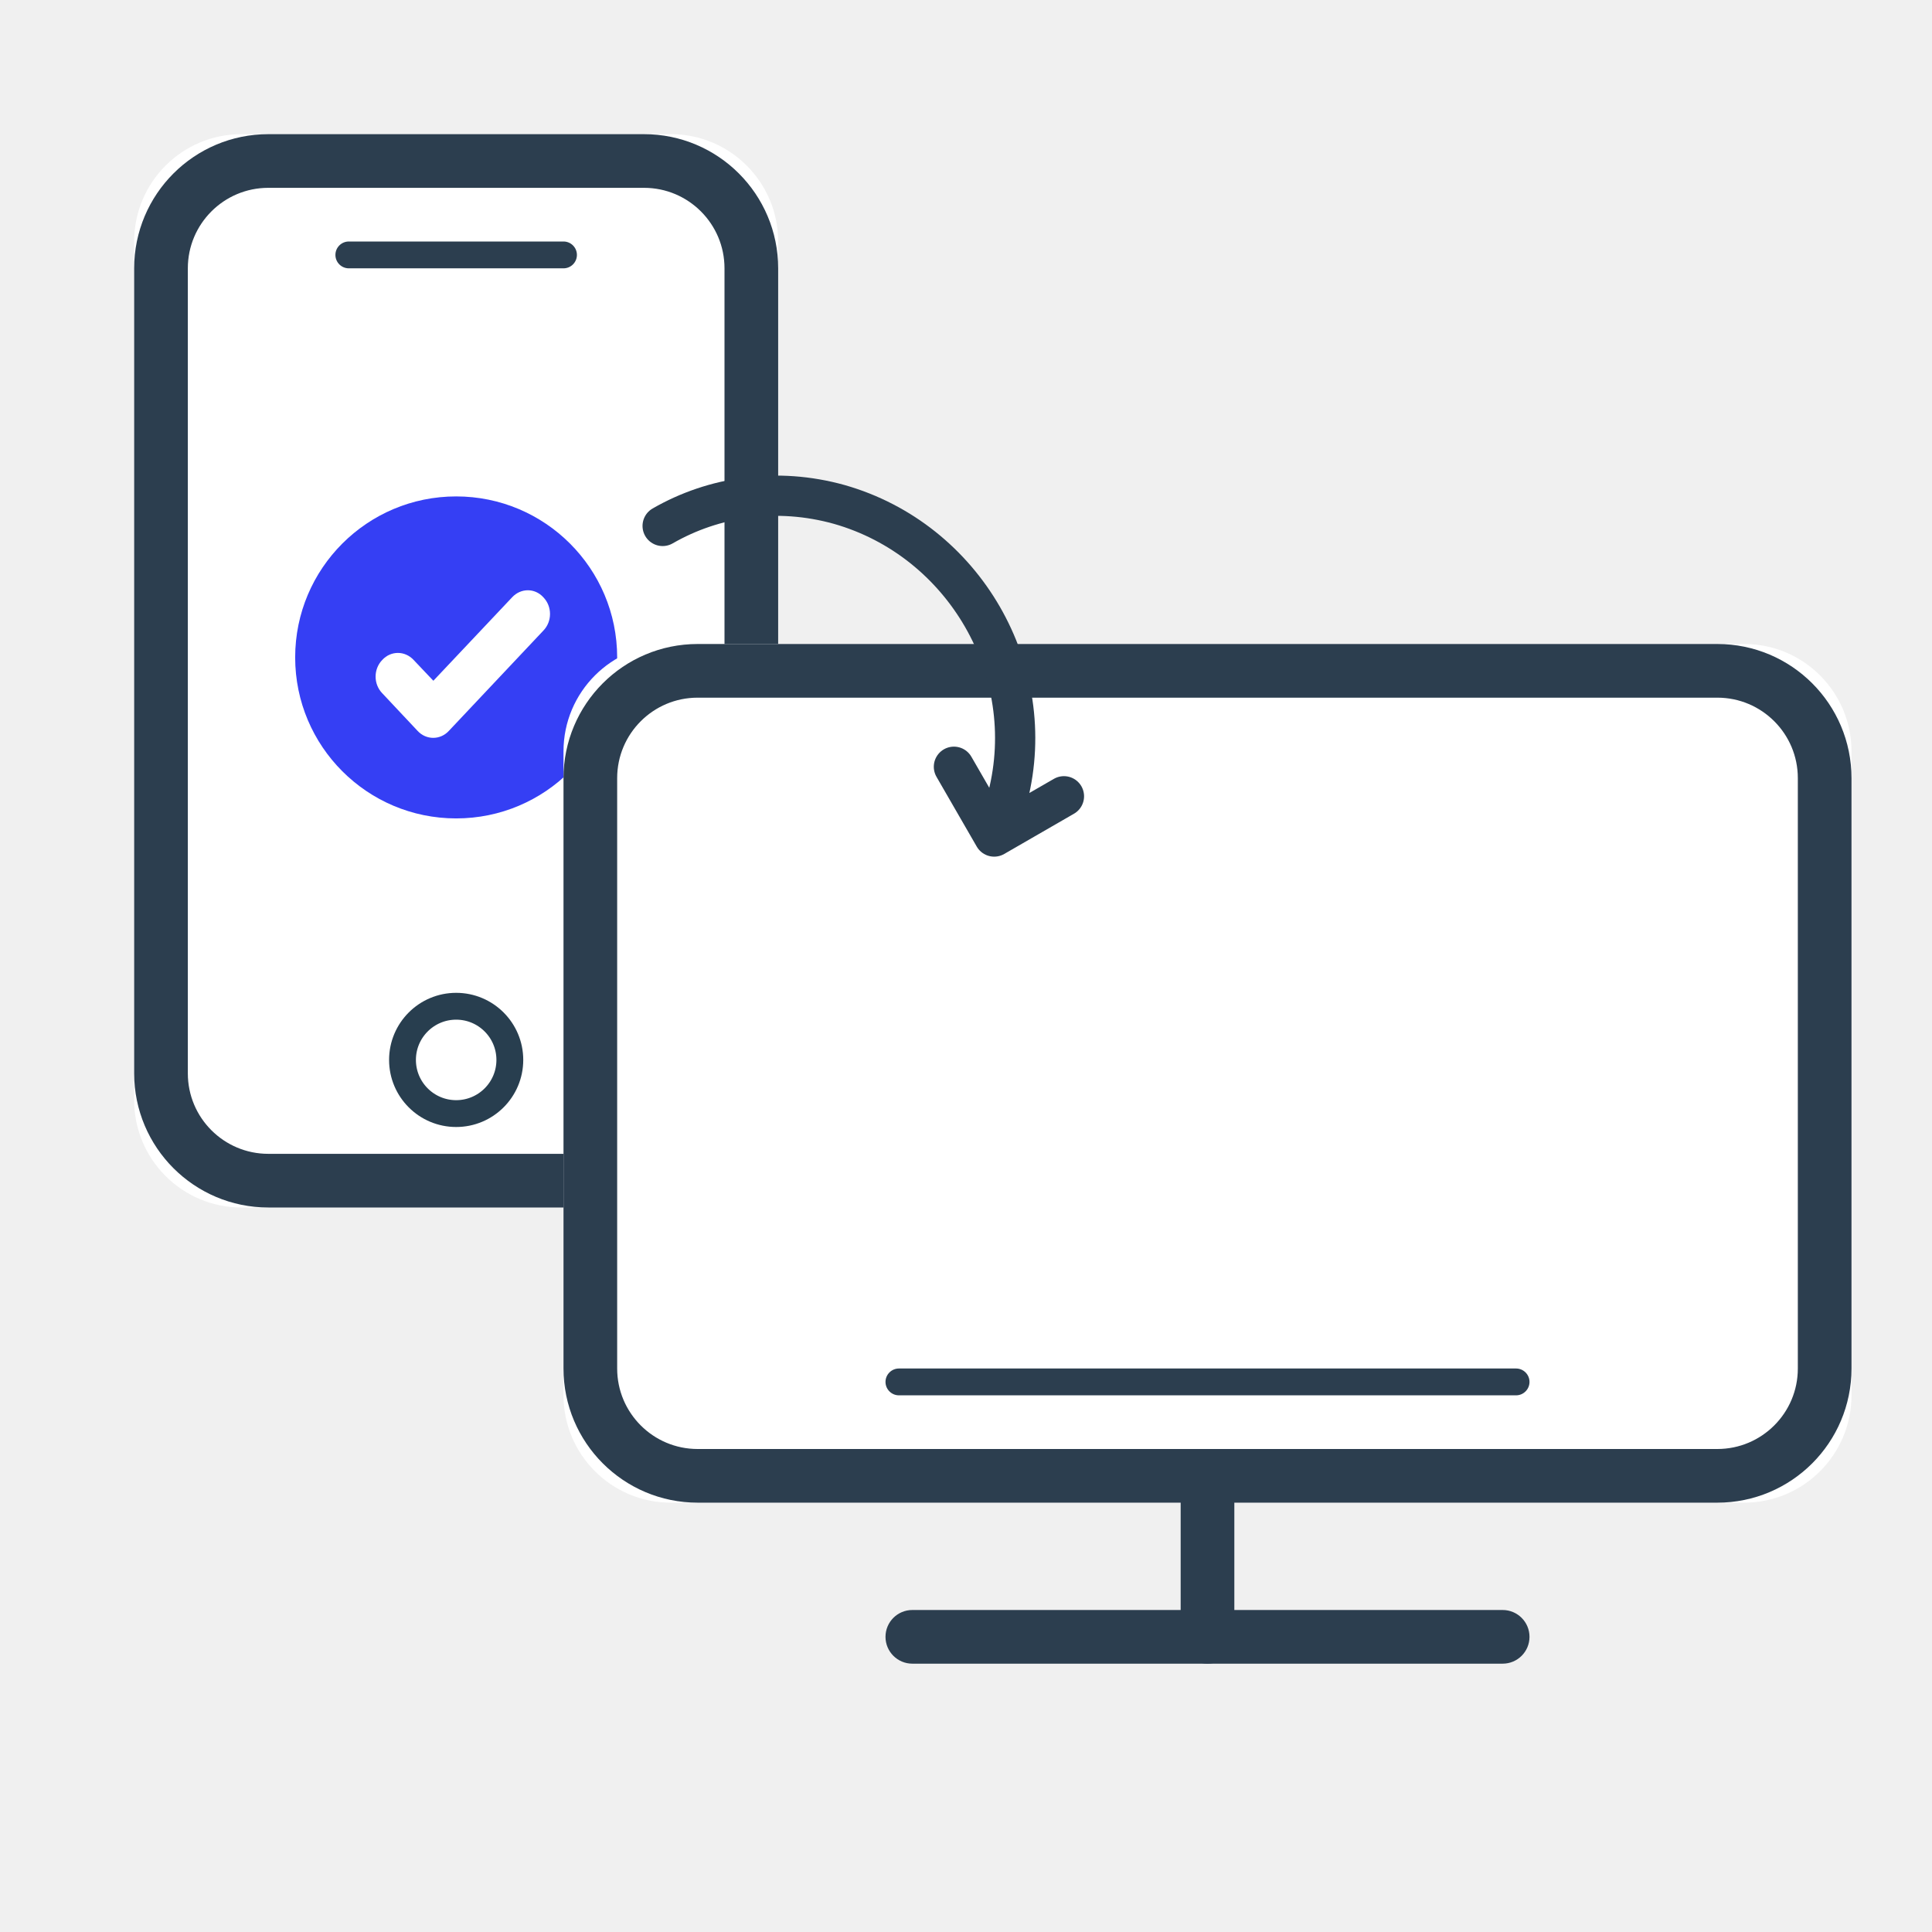
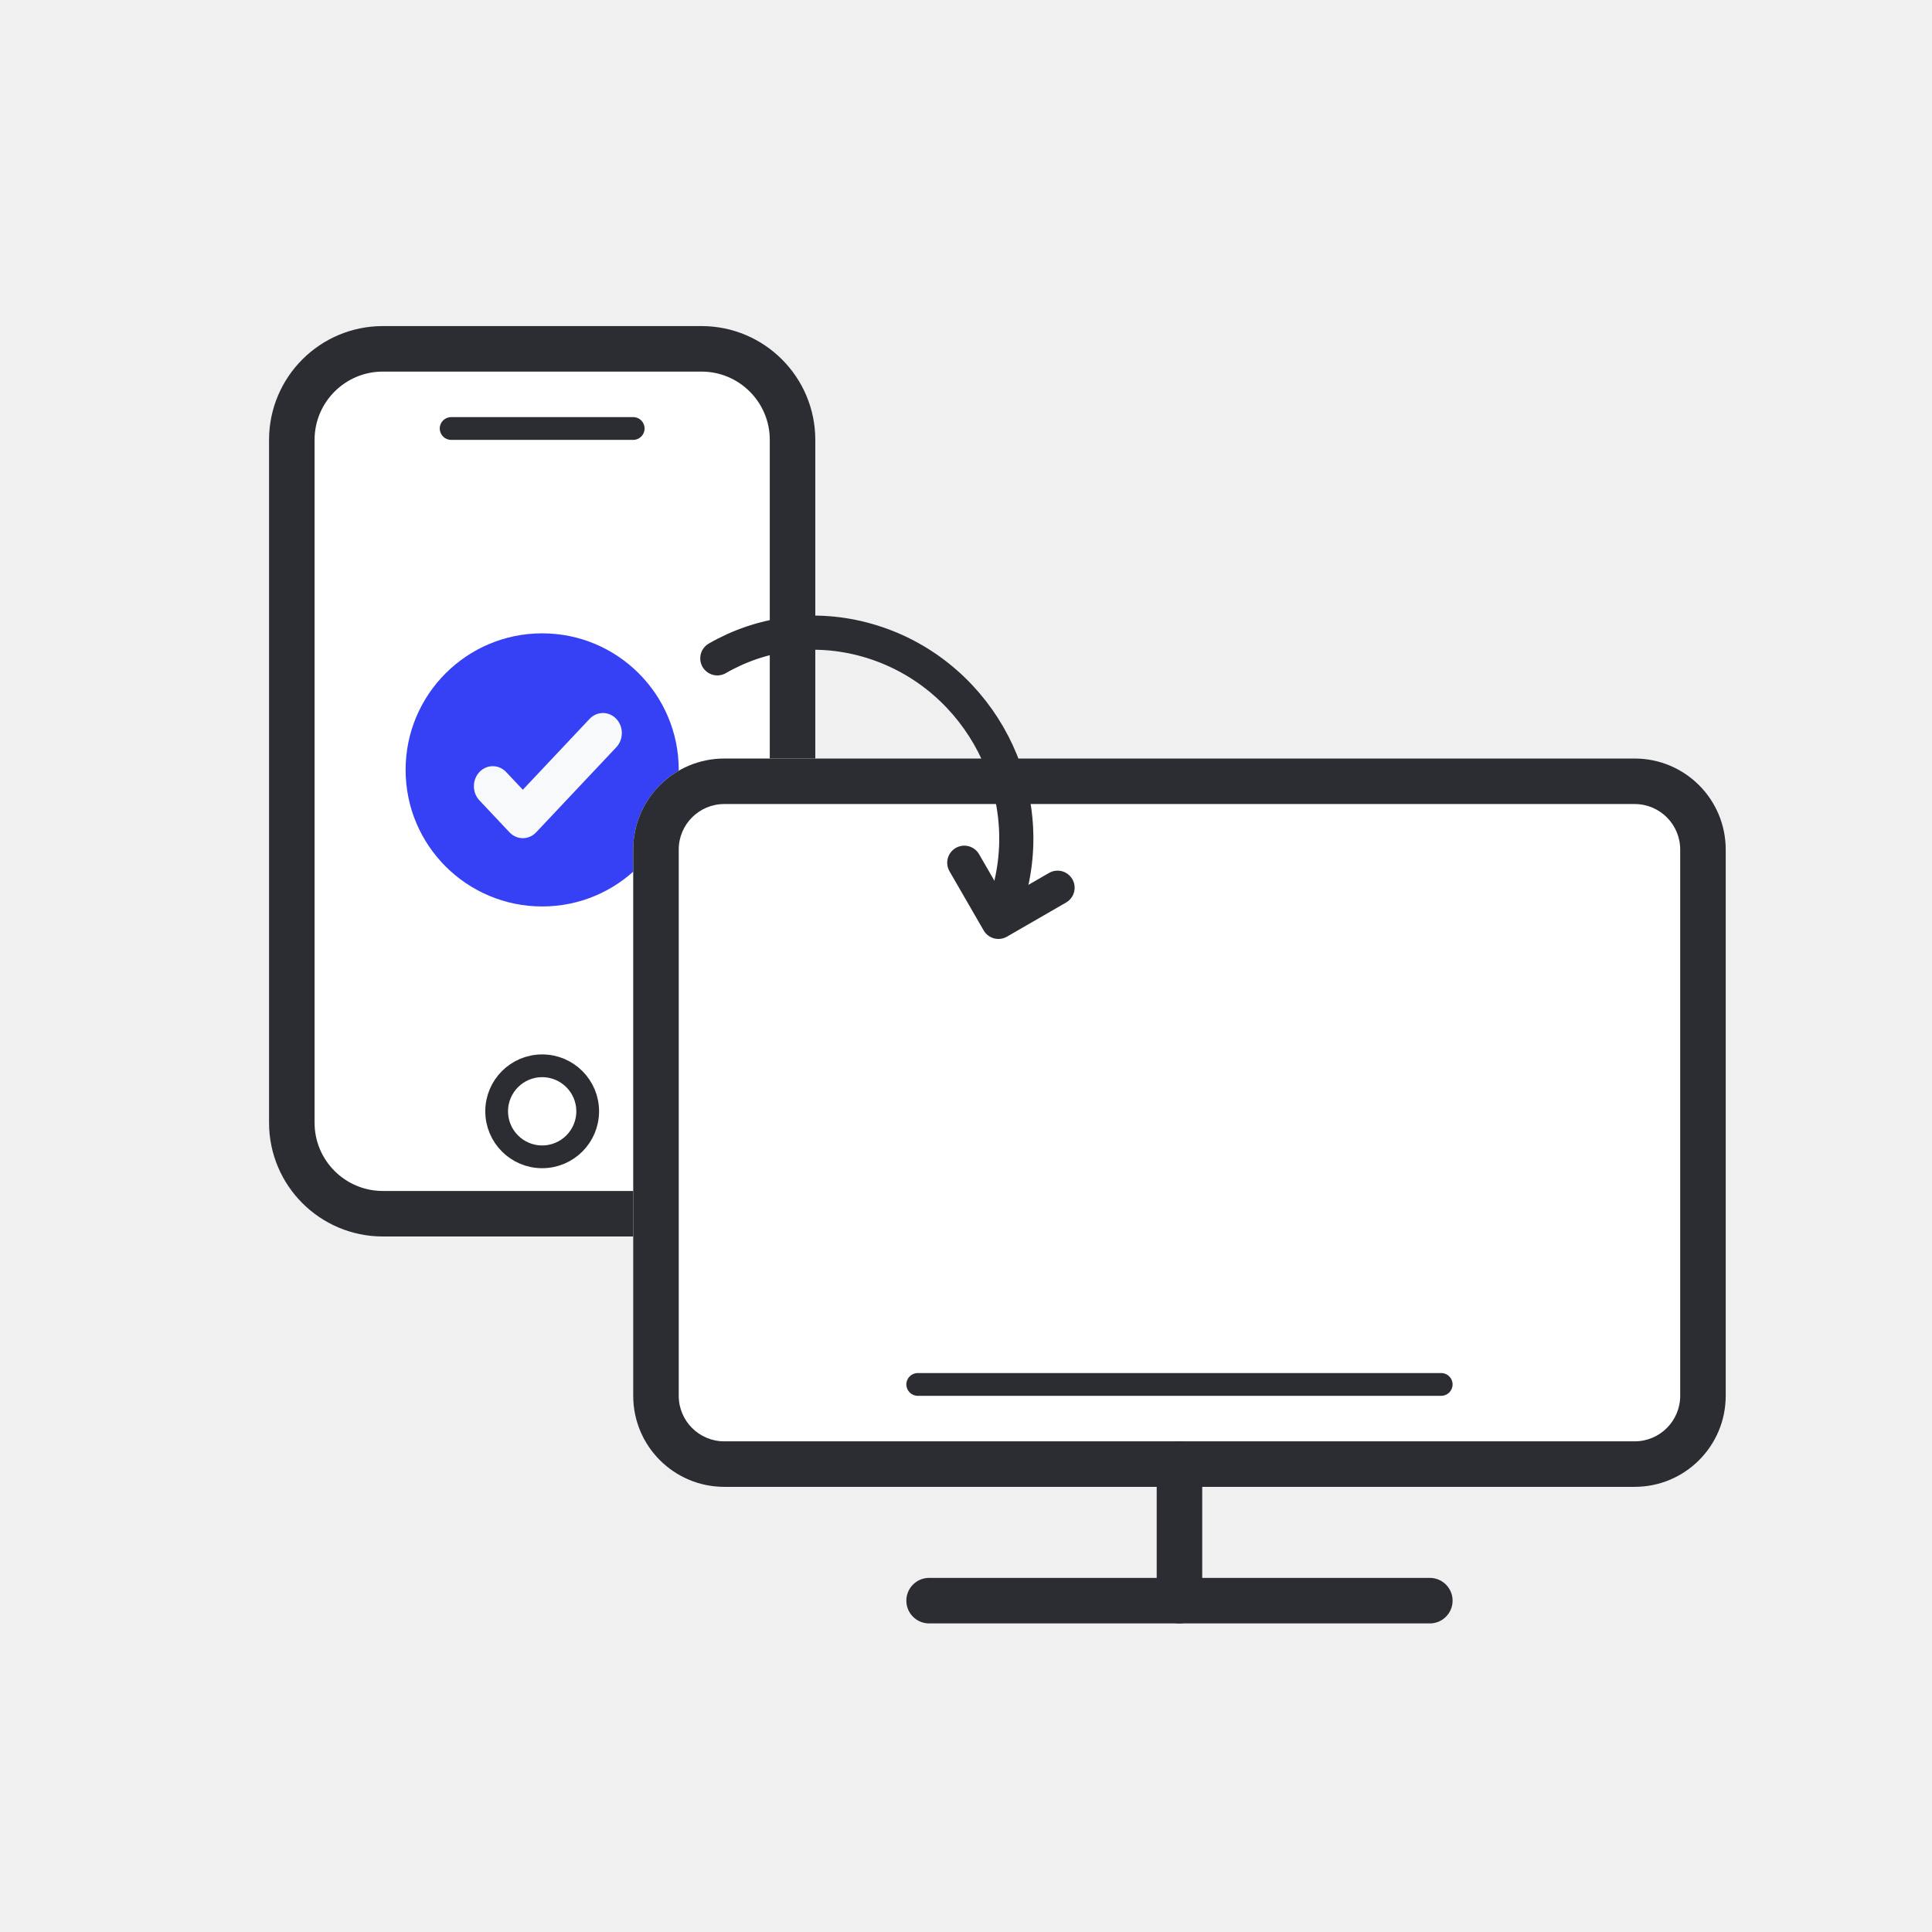
- <svg xmlns="http://www.w3.org/2000/svg" xmlns:xlink="http://www.w3.org/1999/xlink" width="144" height="144">
-   <defs>
-     <rect id="A" width="48" height="80" rx="8" />
-     <circle id="B" cx="24" cy="69" r="5" />
-     <rect id="C" width="96" height="64" rx="8" />
-   </defs>
-   <g fill="none" fill-rule="evenodd">
-     <g transform="translate(10 10)">
-       <use fill="#fff" xlink:href="#A" />
-       <rect stroke="#2c3e4f" stroke-width="4" x="2" y="2" width="44" height="76" rx="8" />
-       <use fill="#fff" xlink:href="#B" />
-       <circle stroke="#283e4f" stroke-width="2" cx="24" cy="69" r="4" />
-       <rect fill="#2c3e4f" x="15" y="8" width="18" height="2" rx="1" />
-     </g>
-     <circle fill="#353ff4" cx="34" cy="49" r="12" />
-     <path d="M38.17 44.52l-5.87 6.22-1.47-1.55c-.65-.7-1.7-.7-2.34 0-.66.68-.66 1.8 0 2.48l2.63 2.8c.64.7 1.7.7 2.34 0L40.5 47c.66-.68.66-1.8 0-2.48-.63-.7-1.68-.7-2.33 0z" fill="#fff" />
-     <g transform="translate(42 48)">
-       <use fill="#fff" xlink:href="#C" />
-       <rect stroke="#2c3e4f" stroke-width="4" x="2" y="2" width="92" height="60" rx="8" />
-       <g fill="#2c3e4f">
-         <rect x="24" y="72" width="48" height="4" rx="2" />
-         <path d="M25 54h46c.55 0 1 .45 1 1s-.45 1-1 1H25c-.55 0-1-.45-1-1s.45-1 1-1z" />
-         <rect x="46" y="60" width="4" height="16" rx="2" />
-       </g>
-     </g>
-     <path d="M75.12 59.37C77.5 50 71.86 40.25 62.56 37.6c-4.66-1.3-9.35-.6-13.17 1.6M79.3 59.35l-5.2 3-3-5.2" stroke="#2c3e4f" stroke-linecap="round" stroke-linejoin="round" stroke-width="3" />
-   </g>
+ <svg xmlns="http://www.w3.org/2000/svg" width="144" height="144" viewBox="0 0 144 144" fill="none">
+   <path d="M52.286 26H28.536C24.788 26 21.75 29.038 21.75 32.786V83.679C21.75 87.426 24.788 90.464 28.536 90.464H52.286C56.033 90.464 59.071 87.426 59.071 83.679V32.786C59.071 29.038 56.033 26 52.286 26Z" fill="white" stroke="#2B2D33" stroke-width="3.393" />
+   <path d="M40.41 86.223C42.284 86.223 43.803 84.704 43.803 82.83C43.803 80.957 42.284 79.438 40.41 79.438C38.537 79.438 37.018 80.957 37.018 82.83C37.018 84.704 38.537 86.223 40.41 86.223Z" fill="white" stroke="#2B2D33" stroke-width="1.696" />
+   <path d="M47.196 31.089H33.625C33.156 31.089 32.776 31.469 32.776 31.938C32.776 32.406 33.156 32.786 33.625 32.786H47.196C47.664 32.786 48.044 32.406 48.044 31.938C48.044 31.469 47.664 31.089 47.196 31.089Z" fill="#2B2D33" />
+   <path d="M40.411 67.562C46.032 67.562 50.59 63.005 50.59 57.384C50.59 51.762 46.032 47.205 40.411 47.205C34.789 47.205 30.232 51.762 30.232 57.384C30.232 63.005 34.789 67.562 40.411 67.562Z" fill="#3640F5" />
+   <path fill-rule="evenodd" clip-rule="evenodd" d="M43.945 53.581L38.968 58.863L37.724 57.542C37.174 56.961 36.283 56.961 35.734 57.542C35.184 58.127 35.184 59.075 35.734 59.656L37.973 62.035C38.523 62.619 39.414 62.619 39.964 62.035L45.936 55.695C46.486 55.11 46.486 54.163 45.936 53.581C45.386 52.997 44.495 52.997 43.945 53.581Z" fill="#F7F9FA" />
+   <path d="M121.839 56.536H53.982C50.234 56.536 47.196 59.574 47.196 63.321V104.036C47.196 107.783 50.234 110.821 53.982 110.821H121.839C125.587 110.821 128.625 107.783 128.625 104.036V63.321C128.625 59.574 125.587 56.536 121.839 56.536Z" fill="white" />
+   <path d="M53.982 59.928C52.108 59.928 50.589 61.447 50.589 63.321V104.036C50.589 105.909 52.108 107.429 53.982 107.429H121.839C123.713 107.429 125.232 105.909 125.232 104.036V63.321C125.232 61.447 123.713 59.928 121.839 59.928H53.982ZM53.982 56.536H121.839C125.587 56.536 128.625 59.574 128.625 63.321V104.036C128.625 107.783 125.587 110.821 121.839 110.821H53.982C50.234 110.821 47.196 107.783 47.196 104.036V63.321C47.196 59.574 50.234 56.536 53.982 56.536Z" fill="#2B2D33" />
+   <path d="M106.572 117.607H69.25C68.313 117.607 67.554 118.367 67.554 119.304C67.554 120.241 68.313 121 69.25 121H106.572C107.508 121 108.268 120.241 108.268 119.304C108.268 118.367 107.508 117.607 106.572 117.607Z" fill="#2B2D33" />
+   <path fill-rule="evenodd" clip-rule="evenodd" d="M68.402 102.339H107.42C107.888 102.339 108.268 102.719 108.268 103.187C108.268 103.656 107.888 104.036 107.42 104.036H68.402C67.933 104.036 67.554 103.656 67.554 103.187C67.554 102.719 67.933 102.339 68.402 102.339Z" fill="#2B2D33" />
+   <path d="M89.607 109.125C89.607 108.188 88.847 107.428 87.91 107.428C86.973 107.428 86.214 108.188 86.214 109.125V119.303C86.214 120.24 86.973 121 87.91 121C88.847 121 89.607 120.24 89.607 119.303V109.125Z" fill="#2B2D33" />
+   <path d="M75.293 66.183C77.297 58.227 72.525 49.961 64.633 47.72C60.686 46.599 56.707 47.196 53.465 49.069" stroke="#2B2D33" stroke-width="2.545" stroke-linecap="round" stroke-linejoin="round" />
+   <path d="M78.824 66.166L74.417 68.711L71.872 64.303" stroke="#2B2D33" stroke-width="2.545" stroke-linecap="round" stroke-linejoin="round" />
</svg>
